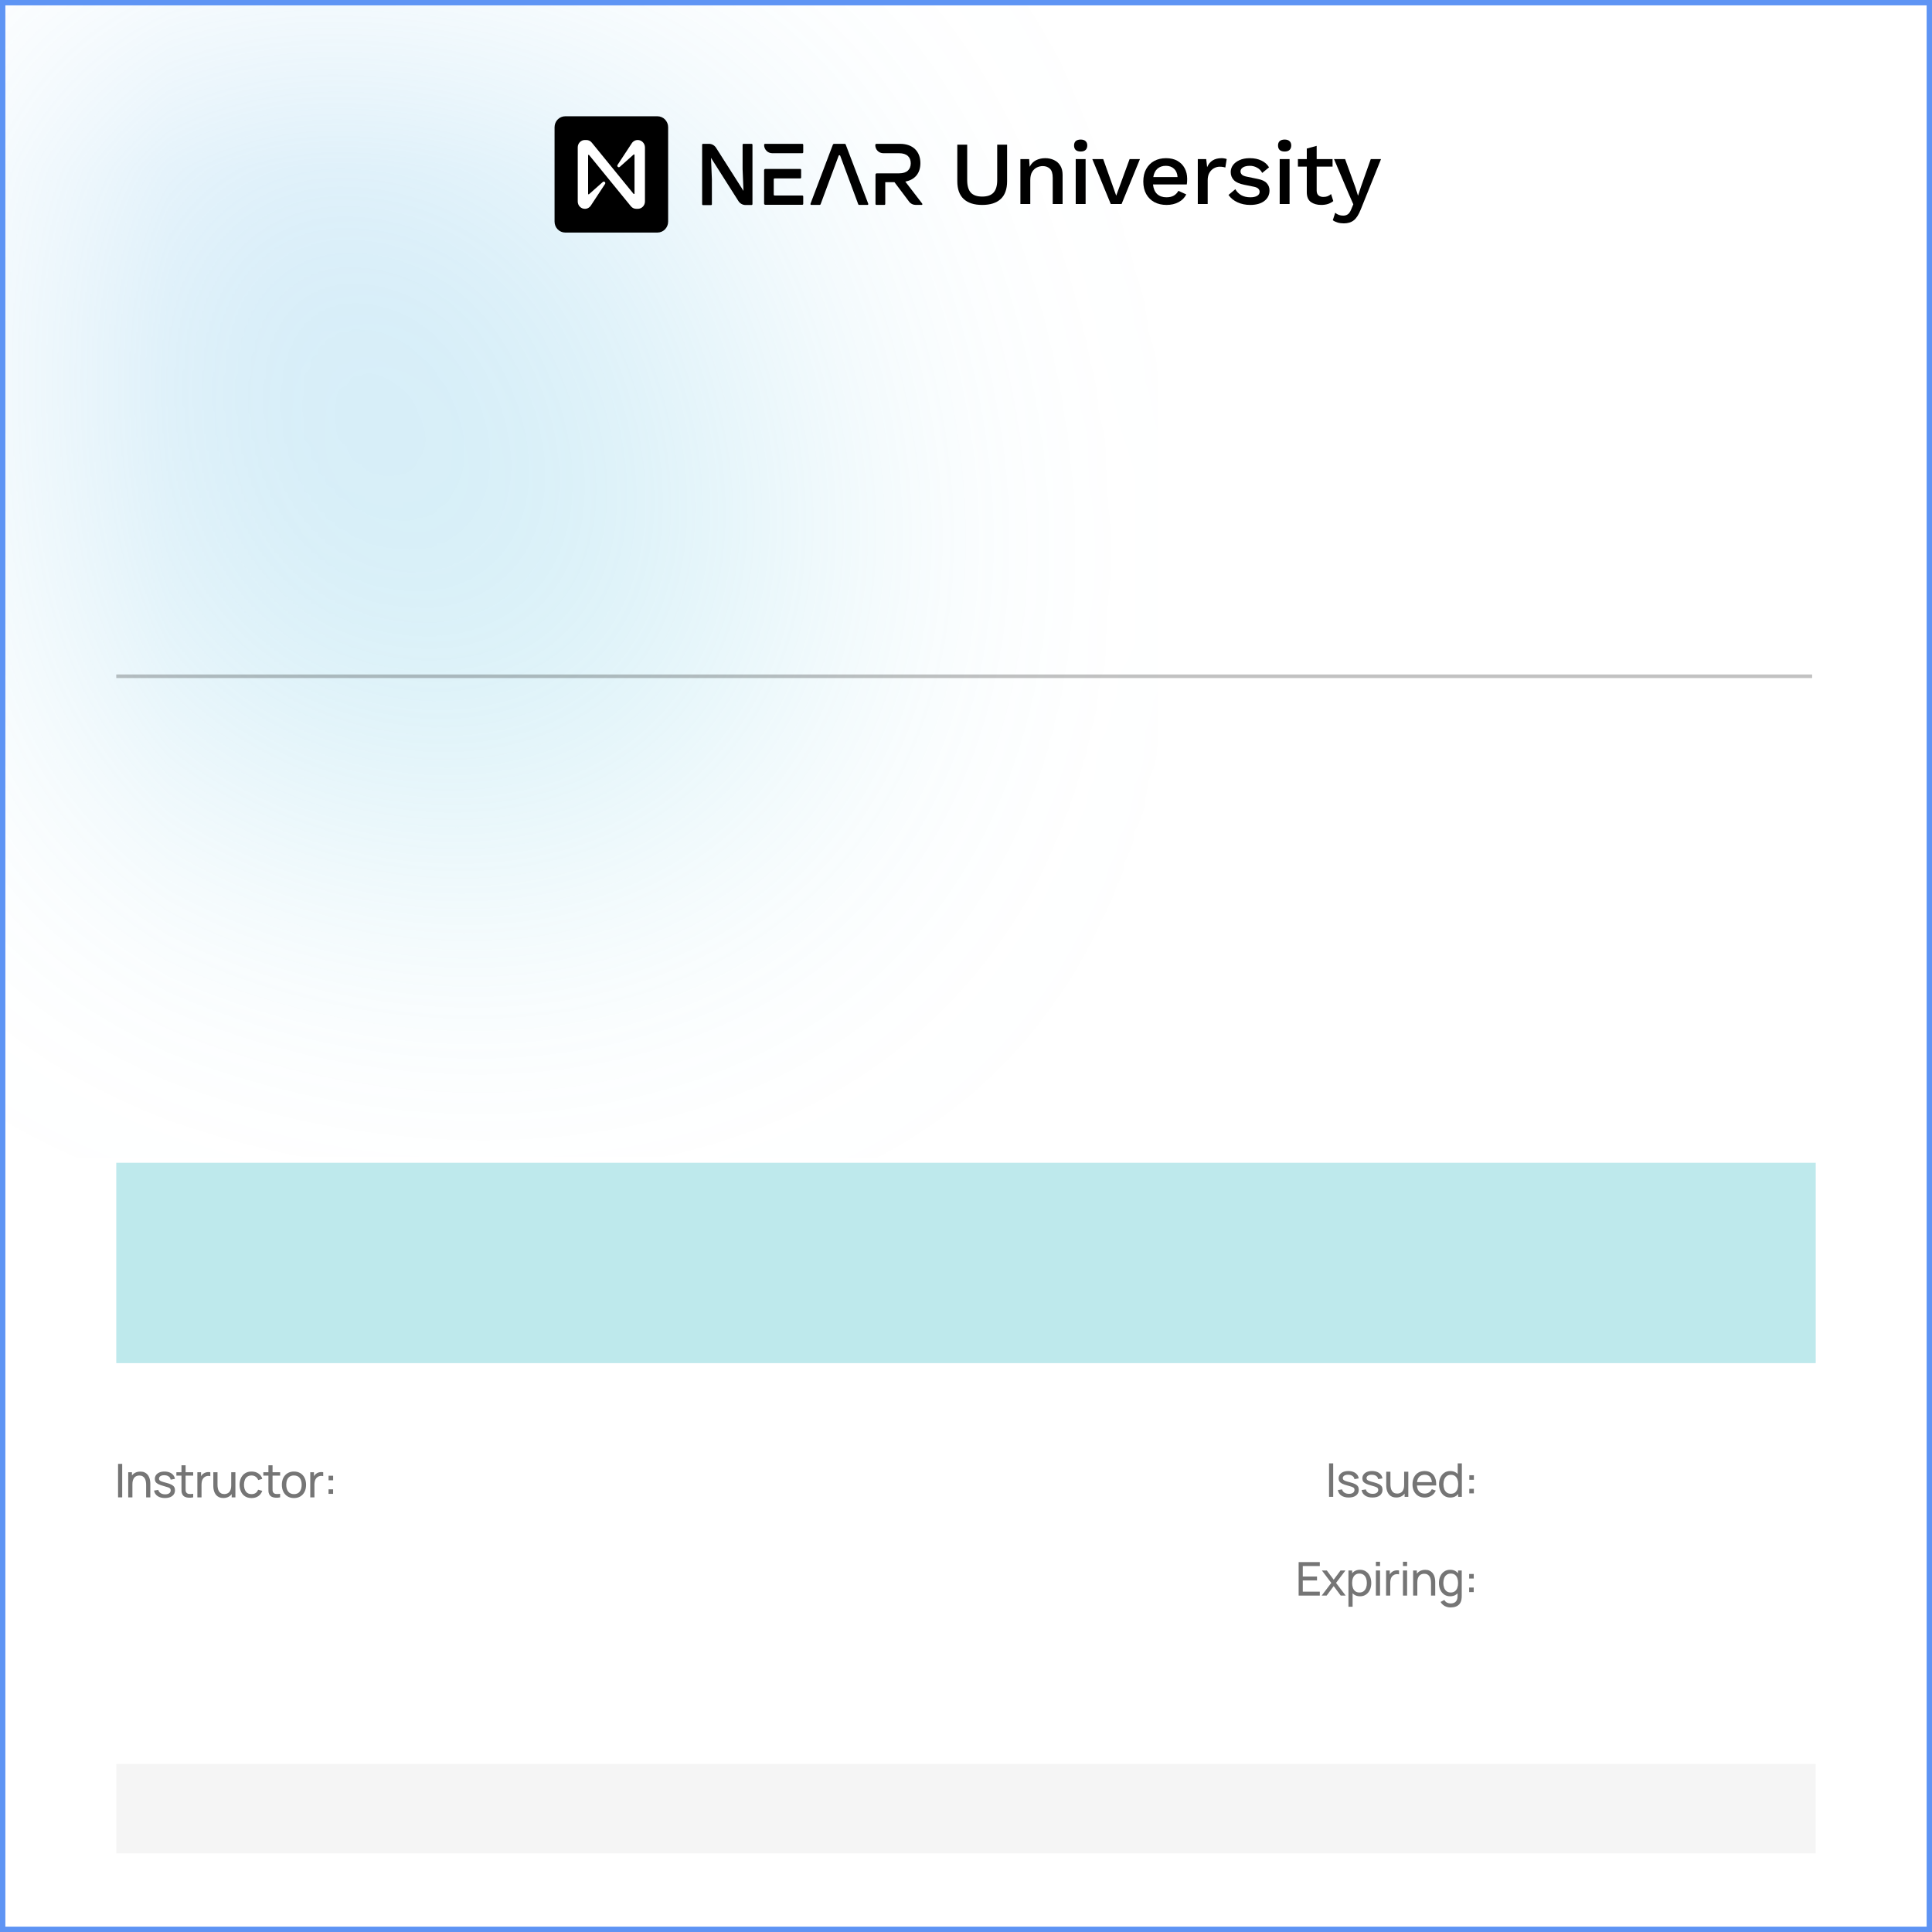
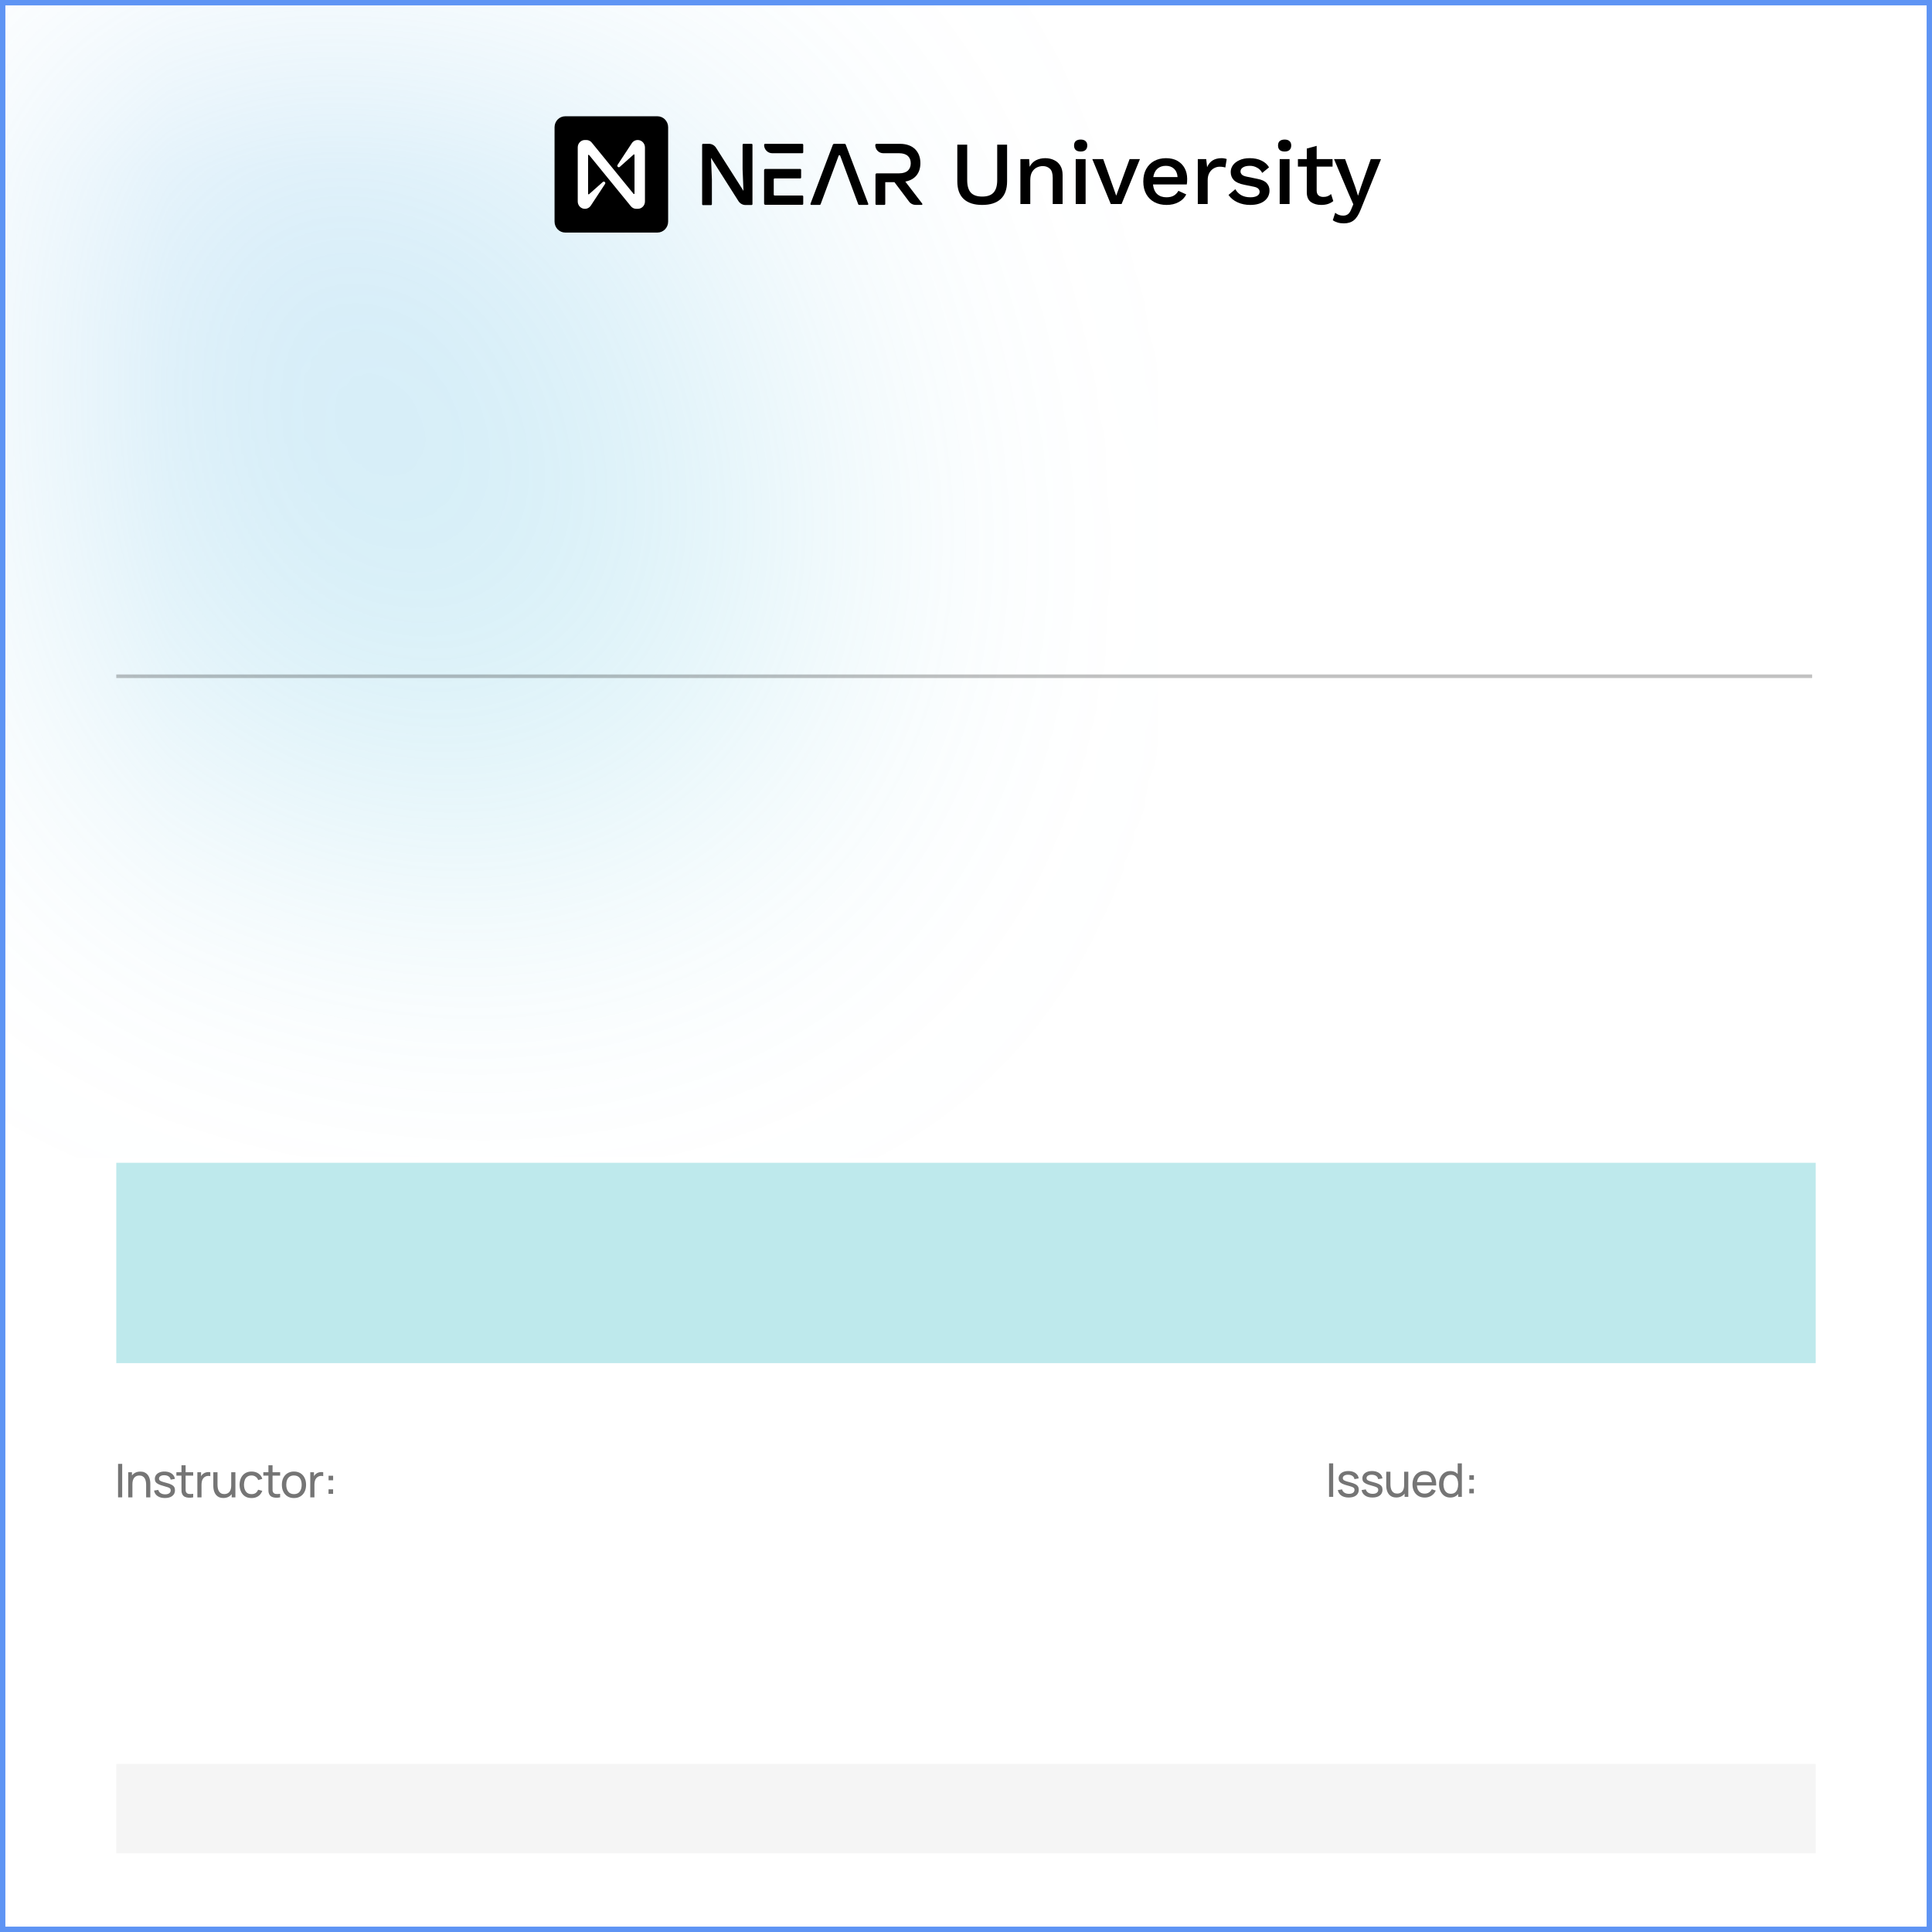
<svg xmlns="http://www.w3.org/2000/svg" width="1080" height="1080" viewBox="0 0 1080 1080" fill="none">
  <rect x="1.5" y="1.5" width="1077" height="1077" fill="white" />
  <mask id="mask0_54_62" style="mask-type:alpha" maskUnits="userSpaceOnUse" x="0" y="0" width="647" height="647">
    <rect width="647" height="647" fill="#C4C4C4" />
  </mask>
  <g mask="url(#mask0_54_62)">
    <g opacity="0.25" filter="url(#filter0_f_54_62)">
      <path d="M-164.977 239.079C-378.724 25.332 -469.689 -230.255 -368.152 -331.792C-266.616 -433.328 -11.028 -342.363 202.719 -128.616C416.466 85.131 507.43 340.718 405.894 442.254C304.358 543.791 48.77 452.826 -164.977 239.079Z" fill="url(#paint0_linear_54_62)" />
    </g>
  </g>
  <path d="M310 71.116C310 67.738 312.675 65 315.974 65H367.519C370.818 65 373.493 67.738 373.493 71.116V123.884C373.493 127.262 370.818 130 367.519 130H315.974C312.675 130 310 127.262 310 123.884V71.116Z" fill="black" />
  <path d="M420.631 80.909V114.097C420.631 114.35 420.445 114.603 420.135 114.603H416.727C415.178 114.603 413.691 113.781 412.823 112.453L397.455 88.242L397.951 100.316V114.16C397.951 114.413 397.765 114.666 397.455 114.666H392.994C392.746 114.666 392.498 114.476 392.498 114.16V80.909C392.498 80.656 392.684 80.403 392.994 80.403H396.34C397.889 80.403 399.376 81.225 400.244 82.552L415.612 106.701L415.116 94.627V80.909C415.116 80.656 415.302 80.403 415.612 80.403H420.073C420.445 80.403 420.631 80.593 420.631 80.909Z" fill="black" />
  <path d="M458.211 114.54H453.502C453.192 114.54 452.943 114.223 453.068 113.907L465.586 80.846C465.709 80.593 465.957 80.403 466.205 80.403H472.154C472.463 80.403 472.712 80.593 472.773 80.846L485.353 113.907C485.477 114.223 485.228 114.54 484.919 114.54H480.21C480.023 114.54 479.838 114.413 479.776 114.223L469.675 87.041C469.552 86.662 468.931 86.662 468.807 87.041L458.707 114.223C458.583 114.413 458.397 114.54 458.211 114.54Z" fill="black" />
  <path d="M515.497 113.781L506.077 101.517C511.407 100.506 514.505 96.839 514.505 91.213C514.505 84.765 510.416 80.403 503.103 80.403H489.966C489.595 80.403 489.285 80.719 489.285 81.099C489.285 83.627 491.268 85.65 493.746 85.65H502.607C507.007 85.65 509.114 87.926 509.114 91.276C509.114 94.627 507.069 96.902 502.607 96.902H490.091C489.719 96.902 489.408 97.219 489.408 97.598V114.034C489.408 114.287 489.595 114.54 489.904 114.54H494.366C494.613 114.54 494.862 114.35 494.862 114.034V101.833H500.005L508.184 112.706C509.052 113.907 510.416 114.54 511.903 114.54H515.31C515.559 114.54 515.744 114.097 515.497 113.781Z" fill="black" />
  <path d="M448.515 80.403H427.757C427.385 80.403 427.137 80.656 427.137 81.035C427.137 83.564 429.182 85.65 431.661 85.65H448.515C448.764 85.65 449.011 85.46 449.011 85.144V80.846C448.949 80.593 448.764 80.403 448.515 80.403ZM448.515 109.293H433.024C432.776 109.293 432.528 109.103 432.528 108.787V100.253C432.528 100 432.714 99.747 433.024 99.747H447.338C447.587 99.747 447.834 99.558 447.834 99.241V94.943C447.834 94.69 447.649 94.437 447.338 94.437H427.819C427.447 94.437 427.137 94.753 427.137 95.132V113.781C427.137 114.16 427.447 114.476 427.819 114.476H448.515C448.764 114.476 449.011 114.287 449.011 113.971V109.672C448.949 109.482 448.764 109.293 448.515 109.293Z" fill="black" />
  <path d="M353.07 80.232L345.229 92.157C344.687 92.969 345.729 93.953 346.48 93.269L354.196 86.387C354.404 86.216 354.696 86.344 354.696 86.644V108.144C354.696 108.443 354.321 108.571 354.154 108.357L330.799 79.719C330.048 78.779 328.964 78.266 327.754 78.266H326.92C324.751 78.266 322.958 80.104 322.958 82.369V112.632C322.958 114.897 324.751 116.735 326.962 116.735C328.338 116.735 329.631 116.008 330.382 114.769L338.222 102.843C338.765 102.031 337.722 101.048 336.971 101.732L329.255 108.571C329.047 108.742 328.755 108.614 328.755 108.315V86.857C328.755 86.558 329.13 86.43 329.297 86.644L352.653 115.282C353.404 116.222 354.53 116.735 355.697 116.735H356.531C358.742 116.735 360.535 114.897 360.535 112.632V82.369C360.494 80.104 358.7 78.266 356.49 78.266C355.113 78.266 353.821 78.992 353.07 80.232Z" fill="white" />
  <path d="M562.969 80.88V101.339C562.969 105.73 561.782 109.031 559.407 111.242C557.032 113.454 553.574 114.56 549.031 114.56C544.556 114.56 541.115 113.454 538.706 111.242C536.331 109.031 535.144 105.73 535.144 101.339V80.88H540.667V100.686C540.667 103.836 541.339 106.165 542.681 107.673C544.057 109.148 546.174 109.885 549.031 109.885C551.922 109.885 554.038 109.148 555.38 107.673C556.757 106.165 557.445 103.836 557.445 100.686V80.88H562.969Z" fill="black" />
  <path d="M570.407 114.058V88.923H575.311L575.57 93.246C576.43 91.57 577.617 90.347 579.132 89.576C580.68 88.806 582.401 88.42 584.294 88.42C586.118 88.42 587.753 88.772 589.199 89.476C590.678 90.146 591.849 91.185 592.709 92.593C593.569 93.967 594 95.693 594 97.77V114.058H588.476V99.429C588.476 96.949 587.942 95.24 586.875 94.302C585.843 93.33 584.535 92.844 582.952 92.844C581.816 92.844 580.715 93.095 579.648 93.598C578.581 94.101 577.686 94.939 576.964 96.112C576.275 97.251 575.931 98.776 575.931 100.686V114.058H570.407Z" fill="black" />
  <path d="M604.125 84.701C602.921 84.701 601.991 84.416 601.338 83.846C600.718 83.243 600.408 82.405 600.408 81.332C600.408 80.26 600.718 79.439 601.338 78.869C601.991 78.299 602.921 78.015 604.125 78.015C605.295 78.015 606.19 78.299 606.81 78.869C607.464 79.439 607.791 80.26 607.791 81.332C607.791 82.405 607.464 83.243 606.81 83.846C606.19 84.416 605.295 84.701 604.125 84.701ZM606.861 88.923V114.058H601.338V88.923H606.861Z" fill="black" />
  <path d="M631.456 88.923H637.238L626.965 114.058H620.925L610.6 88.923H616.691L623.97 109.383L631.456 88.923Z" fill="black" />
  <path d="M652.121 114.56C649.54 114.56 647.268 114.041 645.307 113.002C643.379 111.963 641.865 110.472 640.764 108.528C639.662 106.551 639.112 104.205 639.112 101.49C639.112 98.776 639.645 96.447 640.712 94.503C641.813 92.526 643.311 91.018 645.203 89.979C647.131 88.94 649.333 88.42 651.811 88.42C654.324 88.42 656.458 88.923 658.213 89.928C659.968 90.934 661.31 92.308 662.24 94.05C663.169 95.793 663.633 97.77 663.633 99.982C663.633 100.619 663.616 101.205 663.582 101.742C663.547 102.278 663.496 102.73 663.427 103.099H644.532C644.773 105.445 645.548 107.238 646.855 108.478C648.198 109.684 649.919 110.287 652.018 110.287C653.739 110.287 655.133 109.969 656.2 109.332C657.266 108.696 658.11 107.807 658.729 106.668L663.117 108.679C662.222 110.522 660.794 111.963 658.832 113.002C656.905 114.041 654.668 114.56 652.121 114.56ZM651.708 92.693C649.815 92.693 648.249 93.229 647.01 94.302C645.806 95.374 645.031 96.933 644.687 98.977H658.265C658.127 96.966 657.473 95.424 656.303 94.352C655.133 93.246 653.601 92.693 651.708 92.693Z" fill="black" />
  <path d="M669.577 114.058V88.923H674.275L674.791 93.447C676.202 90.096 678.904 88.42 682.896 88.42C683.412 88.42 683.928 88.471 684.445 88.571C684.961 88.638 685.391 88.755 685.735 88.923L684.961 93.648C684.582 93.514 684.152 93.414 683.67 93.347C683.223 93.246 682.603 93.196 681.812 93.196C680.71 93.196 679.644 93.481 678.611 94.05C677.613 94.587 676.77 95.424 676.081 96.564C675.428 97.67 675.101 99.061 675.101 100.736V114.058H669.577Z" fill="black" />
  <path d="M698.872 114.56C696.29 114.56 693.933 114.074 691.799 113.102C689.665 112.131 687.979 110.757 686.74 108.98L690.56 105.763C691.317 107.137 692.401 108.243 693.812 109.081C695.258 109.885 696.979 110.287 698.975 110.287C700.558 110.287 701.814 110.019 702.744 109.483C703.673 108.947 704.137 108.193 704.137 107.221C704.137 106.584 703.914 106.031 703.466 105.562C703.053 105.059 702.244 104.674 701.04 104.406L695.619 103.3C692.866 102.764 690.904 101.892 689.734 100.686C688.564 99.48 687.979 97.972 687.979 96.162C687.979 94.788 688.392 93.514 689.218 92.341C690.078 91.168 691.3 90.23 692.883 89.526C694.466 88.789 696.376 88.42 698.614 88.42C701.16 88.42 703.346 88.873 705.17 89.778C707.028 90.649 708.439 91.906 709.403 93.548L705.583 96.665C704.895 95.324 703.914 94.335 702.64 93.699C701.401 93.028 700.093 92.693 698.717 92.693C697.03 92.693 695.723 92.995 694.793 93.598C693.899 94.168 693.451 94.922 693.451 95.86C693.451 96.497 693.709 97.083 694.225 97.62C694.742 98.122 695.671 98.508 697.013 98.776L702.898 99.982C705.376 100.451 707.114 101.256 708.112 102.395C709.145 103.501 709.661 104.858 709.661 106.467C709.661 108.88 708.698 110.84 706.77 112.348C704.843 113.823 702.21 114.56 698.872 114.56Z" fill="black" />
  <path d="M718.143 84.701C716.938 84.701 716.009 84.416 715.355 83.846C714.736 83.243 714.426 82.405 714.426 81.332C714.426 80.26 714.736 79.439 715.355 78.869C716.009 78.299 716.938 78.015 718.143 78.015C719.313 78.015 720.208 78.299 720.827 78.869C721.481 79.439 721.808 80.26 721.808 81.332C721.808 82.405 721.481 83.243 720.827 83.846C720.208 84.416 719.313 84.701 718.143 84.701ZM720.879 88.923V114.058H715.355V88.923H720.879Z" fill="black" />
  <path d="M744.906 88.923V93.146H736.026V106.517C736.026 107.724 736.371 108.628 737.059 109.232C737.747 109.801 738.642 110.086 739.743 110.086C740.707 110.086 741.516 109.952 742.17 109.684C742.858 109.383 743.495 108.98 744.08 108.478L745.319 112.399C744.527 113.069 743.546 113.605 742.376 114.007C741.241 114.376 739.967 114.56 738.556 114.56C736.285 114.56 734.374 114.024 732.826 112.952C731.277 111.846 730.503 110.003 730.503 107.422V93.146H725.547V88.923H730.503V83.042L736.026 81.534V88.923H744.906Z" fill="black" />
  <path d="M772 88.923L760.694 117.023C759.558 119.939 758.268 121.967 756.822 123.106C755.377 124.279 753.518 124.865 751.247 124.865C749.973 124.865 748.82 124.715 747.788 124.413C746.756 124.111 745.843 123.676 745.052 123.106L746.394 118.934C747.633 120.006 749.13 120.542 750.885 120.542C751.815 120.542 752.641 120.308 753.363 119.838C754.121 119.369 754.792 118.397 755.377 116.923L756.513 114.208L753.776 107.975L745.723 88.923H751.918L757.648 104.708L759.145 109.433L760.849 104.255L766.27 88.923H772Z" fill="black" />
  <rect x="65" y="986.031" width="950" height="50" fill="#F5F5F5" />
  <path d="M742.948 836.751V818.031H745.262V836.751H742.948Z" fill="#757575" />
  <path d="M753.947 837.128C752.274 837.128 750.901 836.764 749.826 836.036C748.76 835.3 748.106 834.273 747.863 832.955L750.229 832.578C750.42 833.341 750.857 833.948 751.542 834.398C752.227 834.84 753.076 835.061 754.09 835.061C755.052 835.061 755.806 834.862 756.352 834.463C756.898 834.065 757.171 833.523 757.171 832.838C757.171 832.44 757.08 832.119 756.898 831.876C756.716 831.625 756.339 831.391 755.767 831.174C755.204 830.958 754.35 830.698 753.206 830.394C751.967 830.065 750.992 829.723 750.281 829.367C749.57 829.012 749.063 828.6 748.76 828.132C748.457 827.664 748.305 827.097 748.305 826.429C748.305 825.606 748.53 824.887 748.981 824.271C749.432 823.647 750.06 823.166 750.866 822.828C751.681 822.49 752.625 822.321 753.7 822.321C754.766 822.321 755.719 822.49 756.56 822.828C757.401 823.166 758.077 823.647 758.588 824.271C759.108 824.887 759.416 825.606 759.511 826.429L757.145 826.858C757.032 826.104 756.668 825.511 756.053 825.077C755.446 824.644 754.662 824.414 753.7 824.388C752.79 824.354 752.049 824.514 751.477 824.869C750.914 825.225 750.632 825.706 750.632 826.312C750.632 826.65 750.736 826.941 750.944 827.183C751.161 827.426 751.555 827.656 752.127 827.872C752.708 828.089 753.548 828.336 754.649 828.613C755.888 828.925 756.863 829.268 757.574 829.64C758.293 830.004 758.805 830.438 759.108 830.94C759.411 831.434 759.563 832.045 759.563 832.773C759.563 834.125 759.065 835.191 758.068 835.971C757.071 836.743 755.698 837.128 753.947 837.128Z" fill="#757575" />
  <path d="M767.214 837.128C765.541 837.128 764.168 836.764 763.093 836.036C762.027 835.3 761.373 834.273 761.13 832.955L763.496 832.578C763.687 833.341 764.124 833.948 764.809 834.398C765.494 834.84 766.343 835.061 767.357 835.061C768.319 835.061 769.073 834.862 769.619 834.463C770.165 834.065 770.438 833.523 770.438 832.838C770.438 832.44 770.347 832.119 770.165 831.876C769.983 831.625 769.606 831.391 769.034 831.174C768.471 830.958 767.617 830.698 766.473 830.394C765.234 830.065 764.259 829.723 763.548 829.367C762.837 829.012 762.33 828.6 762.027 828.132C761.724 827.664 761.572 827.097 761.572 826.429C761.572 825.606 761.797 824.887 762.248 824.271C762.699 823.647 763.327 823.166 764.133 822.828C764.948 822.49 765.892 822.321 766.967 822.321C768.033 822.321 768.986 822.49 769.827 822.828C770.668 823.166 771.344 823.647 771.855 824.271C772.375 824.887 772.683 825.606 772.778 826.429L770.412 826.858C770.299 826.104 769.935 825.511 769.32 825.077C768.713 824.644 767.929 824.414 766.967 824.388C766.057 824.354 765.316 824.514 764.744 824.869C764.181 825.225 763.899 825.706 763.899 826.312C763.899 826.65 764.003 826.941 764.211 827.183C764.428 827.426 764.822 827.656 765.394 827.872C765.975 828.089 766.815 828.336 767.916 828.613C769.155 828.925 770.13 829.268 770.841 829.64C771.56 830.004 772.072 830.438 772.375 830.94C772.678 831.434 772.83 832.045 772.83 832.773C772.83 834.125 772.332 835.191 771.335 835.971C770.338 836.743 768.965 837.128 767.214 837.128Z" fill="#757575" />
  <path d="M780.507 837.115C779.606 837.115 778.83 836.972 778.18 836.686C777.539 836.4 777.006 836.019 776.581 835.542C776.156 835.066 775.823 834.537 775.58 833.956C775.337 833.376 775.164 832.782 775.06 832.175C774.965 831.569 774.917 831.001 774.917 830.472V822.711H777.257V829.744C777.257 830.403 777.318 831.04 777.439 831.655C777.56 832.271 777.764 832.825 778.05 833.319C778.345 833.813 778.735 834.203 779.22 834.489C779.714 834.775 780.329 834.918 781.066 834.918C781.647 834.918 782.175 834.819 782.652 834.619C783.129 834.42 783.536 834.125 783.874 833.735C784.212 833.337 784.472 832.834 784.654 832.227C784.836 831.621 784.927 830.914 784.927 830.108L786.448 830.576C786.448 831.928 786.201 833.094 785.707 834.073C785.222 835.053 784.533 835.807 783.64 836.335C782.756 836.855 781.712 837.115 780.507 837.115ZM785.187 836.751V832.994H784.927V822.711H787.254V836.751H785.187Z" fill="#757575" />
  <path d="M796.458 837.141C795.08 837.141 793.875 836.838 792.844 836.231C791.821 835.616 791.024 834.762 790.452 833.67C789.88 832.57 789.594 831.287 789.594 829.822C789.594 828.288 789.876 826.962 790.439 825.844C791.002 824.718 791.787 823.851 792.792 823.244C793.806 822.629 794.993 822.321 796.354 822.321C797.767 822.321 798.967 822.646 799.955 823.296C800.952 823.946 801.697 824.874 802.191 826.078C802.694 827.283 802.91 828.717 802.841 830.381H800.501V829.549C800.475 827.825 800.124 826.538 799.448 825.688C798.772 824.83 797.767 824.401 796.432 824.401C795.002 824.401 793.914 824.861 793.169 825.779C792.424 826.698 792.051 828.015 792.051 829.731C792.051 831.387 792.424 832.669 793.169 833.579C793.914 834.489 794.976 834.944 796.354 834.944C797.281 834.944 798.087 834.732 798.772 834.307C799.457 833.883 799.994 833.272 800.384 832.474L802.607 833.241C802.061 834.481 801.238 835.443 800.137 836.127C799.045 836.803 797.819 837.141 796.458 837.141ZM791.271 830.381V828.522H801.645V830.381H791.271Z" fill="#757575" />
  <path d="M810.727 837.141C809.419 837.141 808.296 836.816 807.36 836.166C806.424 835.508 805.701 834.619 805.189 833.501C804.687 832.383 804.435 831.122 804.435 829.718C804.435 828.314 804.687 827.053 805.189 825.935C805.701 824.817 806.424 823.938 807.36 823.296C808.296 822.646 809.414 822.321 810.714 822.321C812.04 822.321 813.154 822.642 814.055 823.283C814.957 823.925 815.637 824.804 816.096 825.922C816.564 827.04 816.798 828.306 816.798 829.718C816.798 831.114 816.564 832.375 816.096 833.501C815.637 834.619 814.957 835.508 814.055 836.166C813.154 836.816 812.045 837.141 810.727 837.141ZM811.013 835.022C811.958 835.022 812.734 834.797 813.34 834.346C813.947 833.887 814.393 833.259 814.679 832.461C814.974 831.655 815.121 830.741 815.121 829.718C815.121 828.678 814.974 827.764 814.679 826.975C814.393 826.178 813.951 825.558 813.353 825.116C812.755 824.666 811.997 824.44 811.078 824.44C810.125 824.44 809.336 824.674 808.712 825.142C808.097 825.61 807.638 826.243 807.334 827.04C807.04 827.838 806.892 828.73 806.892 829.718C806.892 830.715 807.044 831.616 807.347 832.422C807.651 833.22 808.106 833.852 808.712 834.32C809.328 834.788 810.095 835.022 811.013 835.022ZM815.121 836.751V826.416H814.861V818.031H817.188V836.751H815.121Z" fill="#757575" />
  <path d="M821.35 834.801V832.253H823.898V834.801H821.35ZM821.363 827.209V824.661H823.911V827.209H821.363Z" fill="#757575" />
-   <path d="M725.948 891.946V873.226H737.778V875.423H728.262V881.286H736.218V883.483H728.262V889.749H737.778V891.946H725.948Z" fill="#757575" />
-   <path d="M738.823 891.946L744.192 884.848L738.94 877.906H741.696L745.544 883.054L749.353 877.906H752.109L746.857 884.848L752.239 891.946H749.47L745.544 886.642L741.592 891.946H738.823Z" fill="#757575" />
-   <path d="M760.251 892.336C758.933 892.336 757.824 892.011 756.923 891.361C756.021 890.703 755.337 889.814 754.869 888.696C754.409 887.57 754.18 886.309 754.18 884.913C754.18 883.501 754.409 882.235 754.869 881.117C755.337 879.999 756.021 879.12 756.923 878.478C757.833 877.837 758.946 877.516 760.264 877.516C761.564 877.516 762.682 877.841 763.618 878.491C764.562 879.133 765.286 880.012 765.789 881.13C766.291 882.248 766.543 883.509 766.543 884.913C766.543 886.317 766.291 887.578 765.789 888.696C765.286 889.814 764.562 890.703 763.618 891.361C762.682 892.011 761.559 892.336 760.251 892.336ZM753.79 898.186V877.906H755.857V888.241H756.117V898.186H753.79ZM759.965 890.217C760.892 890.217 761.659 889.983 762.266 889.515C762.872 889.047 763.327 888.415 763.631 887.617C763.934 886.811 764.086 885.91 764.086 884.913C764.086 883.925 763.934 883.033 763.631 882.235C763.336 881.438 762.877 880.805 762.253 880.337C761.637 879.869 760.853 879.635 759.9 879.635C758.99 879.635 758.236 879.861 757.638 880.311C757.04 880.753 756.593 881.373 756.299 882.17C756.004 882.959 755.857 883.873 755.857 884.913C755.857 885.936 756 886.85 756.286 887.656C756.58 888.454 757.031 889.082 757.638 889.541C758.244 889.992 759.02 890.217 759.965 890.217Z" fill="#757575" />
-   <path d="M769.133 875.423V873.031H771.447V875.423H769.133ZM769.133 891.946V877.906H771.447V891.946H769.133Z" fill="#757575" />
-   <path d="M774.827 891.946V877.906H776.894V881.299L776.556 880.857C776.721 880.424 776.933 880.025 777.193 879.661C777.462 879.297 777.761 878.998 778.09 878.764C778.454 878.47 778.866 878.244 779.325 878.088C779.785 877.932 780.253 877.841 780.729 877.815C781.206 877.781 781.652 877.811 782.068 877.906V880.077C781.583 879.947 781.05 879.913 780.469 879.973C779.889 880.034 779.351 880.246 778.857 880.61C778.407 880.931 778.056 881.321 777.804 881.78C777.562 882.24 777.393 882.738 777.297 883.275C777.202 883.804 777.154 884.346 777.154 884.9V891.946H774.827Z" fill="#757575" />
-   <path d="M784.266 875.423V873.031H786.58V875.423H784.266ZM784.266 891.946V877.906H786.58V891.946H784.266Z" fill="#757575" />
-   <path d="M799.958 891.946V884.913C799.958 884.246 799.897 883.605 799.776 882.989C799.663 882.374 799.46 881.824 799.165 881.338C798.879 880.844 798.489 880.454 797.995 880.168C797.51 879.882 796.894 879.739 796.149 879.739C795.568 879.739 795.04 879.839 794.563 880.038C794.095 880.229 793.692 880.524 793.354 880.922C793.016 881.321 792.752 881.824 792.561 882.43C792.379 883.028 792.288 883.735 792.288 884.549L790.767 884.081C790.767 882.721 791.01 881.555 791.495 880.584C791.989 879.605 792.678 878.855 793.562 878.335C794.455 877.807 795.503 877.542 796.708 877.542C797.618 877.542 798.394 877.685 799.035 877.971C799.676 878.257 800.209 878.639 800.634 879.115C801.059 879.583 801.392 880.112 801.635 880.701C801.878 881.282 802.047 881.876 802.142 882.482C802.246 883.08 802.298 883.648 802.298 884.185V891.946H799.958ZM789.948 891.946V877.906H792.028V881.663H792.288V891.946H789.948Z" fill="#757575" />
-   <path d="M810.839 898.576C810.102 898.576 809.383 898.464 808.681 898.238C807.979 898.013 807.333 897.671 806.744 897.211C806.163 896.761 805.678 896.189 805.288 895.495L807.407 894.377C807.754 895.062 808.243 895.56 808.876 895.872C809.517 896.184 810.176 896.34 810.852 896.34C811.745 896.34 812.486 896.176 813.075 895.846C813.664 895.526 814.098 895.045 814.375 894.403C814.661 893.762 814.8 892.965 814.791 892.011V888.176H815.064V877.906H817.118V892.037C817.118 892.419 817.105 892.787 817.079 893.142C817.062 893.498 817.018 893.849 816.949 894.195C816.767 895.192 816.407 896.011 815.87 896.652C815.333 897.302 814.639 897.783 813.79 898.095C812.941 898.416 811.957 898.576 810.839 898.576ZM810.67 892.336C809.361 892.336 808.239 892.011 807.303 891.361C806.367 890.703 805.643 889.814 805.132 888.696C804.629 887.578 804.378 886.317 804.378 884.913C804.378 883.509 804.629 882.248 805.132 881.13C805.643 880.012 806.367 879.133 807.303 878.491C808.239 877.841 809.357 877.516 810.657 877.516C811.983 877.516 813.097 877.837 813.998 878.478C814.899 879.12 815.58 879.999 816.039 881.117C816.507 882.235 816.741 883.501 816.741 884.913C816.741 886.309 816.507 887.57 816.039 888.696C815.58 889.814 814.899 890.703 813.998 891.361C813.097 892.011 811.987 892.336 810.67 892.336ZM810.956 890.217C811.901 890.217 812.676 889.992 813.283 889.541C813.89 889.082 814.336 888.454 814.622 887.656C814.917 886.85 815.064 885.936 815.064 884.913C815.064 883.873 814.917 882.959 814.622 882.17C814.336 881.373 813.894 880.753 813.296 880.311C812.698 879.861 811.94 879.635 811.021 879.635C810.068 879.635 809.279 879.869 808.655 880.337C808.04 880.805 807.58 881.438 807.277 882.235C806.982 883.033 806.835 883.925 806.835 884.913C806.835 885.91 806.987 886.811 807.29 887.617C807.593 888.415 808.048 889.047 808.655 889.515C809.27 889.983 810.037 890.217 810.956 890.217Z" fill="#757575" />
-   <path d="M821.268 889.996V887.448H823.816V889.996H821.268ZM821.281 882.404V879.856H823.829V882.404H821.281Z" fill="#757575" />
  <path d="M66 837.031V818.311H68.314V837.031H66Z" fill="#757575" />
  <path d="M81.692 837.031V829.998C81.692 829.331 81.631 828.69 81.51 828.074C81.397 827.459 81.193 826.909 80.899 826.423C80.613 825.929 80.223 825.539 79.729 825.253C79.243 824.967 78.628 824.824 77.883 824.824C77.302 824.824 76.773 824.924 76.297 825.123C75.829 825.314 75.426 825.609 75.088 826.007C74.75 826.406 74.485 826.909 74.295 827.515C74.113 828.113 74.022 828.82 74.022 829.634L72.501 829.166C72.501 827.806 72.743 826.64 73.229 825.669C73.723 824.69 74.412 823.94 75.296 823.42C76.188 822.892 77.237 822.627 78.442 822.627C79.352 822.627 80.127 822.77 80.769 823.056C81.41 823.342 81.943 823.724 82.368 824.2C82.792 824.668 83.126 825.197 83.369 825.786C83.611 826.367 83.78 826.961 83.876 827.567C83.98 828.165 84.032 828.733 84.032 829.27V837.031H81.692ZM71.682 837.031V822.991H73.762V826.748H74.022V837.031H71.682Z" fill="#757575" />
  <path d="M92.195 837.408C90.523 837.408 89.149 837.044 88.074 836.316C87.008 835.58 86.354 834.553 86.111 833.235L88.477 832.858C88.668 833.621 89.106 834.228 89.79 834.678C90.475 835.12 91.324 835.341 92.338 835.341C93.3 835.341 94.054 835.142 94.6 834.743C95.146 834.345 95.419 833.803 95.419 833.118C95.419 832.72 95.328 832.399 95.146 832.156C94.964 831.905 94.587 831.671 94.015 831.454C93.452 831.238 92.598 830.978 91.454 830.674C90.215 830.345 89.24 830.003 88.529 829.647C87.819 829.292 87.312 828.88 87.008 828.412C86.705 827.944 86.553 827.377 86.553 826.709C86.553 825.886 86.779 825.167 87.229 824.551C87.68 823.927 88.308 823.446 89.114 823.108C89.929 822.77 90.874 822.601 91.948 822.601C93.014 822.601 93.968 822.77 94.808 823.108C95.649 823.446 96.325 823.927 96.836 824.551C97.356 825.167 97.664 825.886 97.759 826.709L95.393 827.138C95.281 826.384 94.917 825.791 94.301 825.357C93.695 824.924 92.91 824.694 91.948 824.668C91.038 824.634 90.297 824.794 89.725 825.149C89.162 825.505 88.88 825.986 88.88 826.592C88.88 826.93 88.984 827.221 89.192 827.463C89.409 827.706 89.803 827.936 90.375 828.152C90.956 828.369 91.797 828.616 92.897 828.893C94.137 829.205 95.112 829.548 95.822 829.92C96.542 830.284 97.053 830.718 97.356 831.22C97.66 831.714 97.811 832.325 97.811 833.053C97.811 834.405 97.313 835.471 96.316 836.251C95.32 837.023 93.946 837.408 92.195 837.408Z" fill="#757575" />
  <path d="M107.998 837.031C107.166 837.196 106.342 837.261 105.528 837.226C104.722 837.2 104.002 837.04 103.37 836.745C102.737 836.442 102.256 835.974 101.927 835.341C101.649 834.787 101.498 834.228 101.472 833.664C101.454 833.092 101.446 832.447 101.446 831.727V819.091H103.76V831.623C103.76 832.195 103.764 832.685 103.773 833.092C103.79 833.5 103.881 833.851 104.046 834.145C104.358 834.7 104.852 835.025 105.528 835.12C106.212 835.216 107.036 835.19 107.998 835.042V837.031ZM98.599 824.902V822.991H107.998V824.902H98.599Z" fill="#757575" />
  <path d="M110.328 837.031V822.991H112.395V826.384L112.057 825.942C112.222 825.509 112.434 825.11 112.694 824.746C112.963 824.382 113.262 824.083 113.591 823.849C113.955 823.555 114.367 823.329 114.826 823.173C115.285 823.017 115.753 822.926 116.23 822.9C116.707 822.866 117.153 822.896 117.569 822.991V825.162C117.084 825.032 116.551 824.998 115.97 825.058C115.389 825.119 114.852 825.331 114.358 825.695C113.907 826.016 113.556 826.406 113.305 826.865C113.062 827.325 112.893 827.823 112.798 828.36C112.703 828.889 112.655 829.431 112.655 829.985V837.031H110.328Z" fill="#757575" />
  <path d="M124.837 837.395C123.936 837.395 123.16 837.252 122.51 836.966C121.869 836.68 121.336 836.299 120.911 835.822C120.487 835.346 120.153 834.817 119.91 834.236C119.668 833.656 119.494 833.062 119.39 832.455C119.295 831.849 119.247 831.281 119.247 830.752V822.991H121.587V830.024C121.587 830.683 121.648 831.32 121.769 831.935C121.891 832.551 122.094 833.105 122.38 833.599C122.675 834.093 123.065 834.483 123.55 834.769C124.044 835.055 124.66 835.198 125.396 835.198C125.977 835.198 126.506 835.099 126.982 834.899C127.459 834.7 127.866 834.405 128.204 834.015C128.542 833.617 128.802 833.114 128.984 832.507C129.166 831.901 129.257 831.194 129.257 830.388L130.778 830.856C130.778 832.208 130.531 833.374 130.037 834.353C129.552 835.333 128.863 836.087 127.97 836.615C127.086 837.135 126.042 837.395 124.837 837.395ZM129.517 837.031V833.274H129.257V822.991H131.584V837.031H129.517Z" fill="#757575" />
  <path d="M140.619 837.421C139.198 837.421 137.989 837.105 136.992 836.472C136.004 835.831 135.25 834.951 134.73 833.833C134.21 832.715 133.941 831.441 133.924 830.011C133.941 828.547 134.214 827.26 134.743 826.15C135.28 825.032 136.047 824.161 137.044 823.537C138.041 822.913 139.241 822.601 140.645 822.601C142.127 822.601 143.401 822.965 144.467 823.693C145.542 824.421 146.261 825.418 146.625 826.683L144.337 827.372C144.042 826.558 143.561 825.925 142.894 825.474C142.235 825.024 141.477 824.798 140.619 824.798C139.657 824.798 138.864 825.024 138.24 825.474C137.616 825.916 137.152 826.532 136.849 827.32C136.546 828.1 136.39 828.997 136.381 830.011C136.398 831.571 136.758 832.832 137.46 833.794C138.171 834.748 139.224 835.224 140.619 835.224C141.538 835.224 142.3 835.016 142.907 834.6C143.514 834.176 143.973 833.565 144.285 832.767L146.625 833.378C146.14 834.687 145.381 835.688 144.35 836.381C143.319 837.075 142.075 837.421 140.619 837.421Z" fill="#757575" />
  <path d="M156.597 837.031C155.765 837.196 154.942 837.261 154.127 837.226C153.321 837.2 152.602 837.04 151.969 836.745C151.337 836.442 150.856 835.974 150.526 835.341C150.249 834.787 150.097 834.228 150.071 833.664C150.054 833.092 150.045 832.447 150.045 831.727V819.091H152.359V831.623C152.359 832.195 152.364 832.685 152.372 833.092C152.39 833.5 152.481 833.851 152.645 834.145C152.957 834.7 153.451 835.025 154.127 835.12C154.812 835.216 155.635 835.19 156.597 835.042V837.031ZM147.198 824.902V822.991H156.597V824.902H147.198Z" fill="#757575" />
  <path d="M164.324 837.421C162.928 837.421 161.724 837.105 160.71 836.472C159.704 835.84 158.929 834.964 158.383 833.846C157.837 832.728 157.564 831.446 157.564 829.998C157.564 828.525 157.841 827.234 158.396 826.124C158.95 825.015 159.735 824.153 160.749 823.537C161.763 822.913 162.954 822.601 164.324 822.601C165.728 822.601 166.937 822.918 167.951 823.55C168.965 824.174 169.74 825.045 170.278 826.163C170.824 827.273 171.097 828.551 171.097 829.998C171.097 831.463 170.824 832.754 170.278 833.872C169.732 834.982 168.952 835.853 167.938 836.485C166.924 837.109 165.719 837.421 164.324 837.421ZM164.324 835.224C165.78 835.224 166.863 834.739 167.574 833.768C168.284 832.798 168.64 831.541 168.64 829.998C168.64 828.412 168.28 827.151 167.561 826.215C166.841 825.271 165.762 824.798 164.324 824.798C163.344 824.798 162.538 825.019 161.906 825.461C161.273 825.903 160.801 826.514 160.489 827.294C160.177 828.074 160.021 828.976 160.021 829.998C160.021 831.576 160.385 832.841 161.113 833.794C161.841 834.748 162.911 835.224 164.324 835.224Z" fill="#757575" />
  <path d="M173.439 837.031V822.991H175.506V826.384L175.168 825.942C175.333 825.509 175.545 825.11 175.805 824.746C176.074 824.382 176.373 824.083 176.702 823.849C177.066 823.555 177.478 823.329 177.937 823.173C178.396 823.017 178.864 822.926 179.341 822.9C179.818 822.866 180.264 822.896 180.68 822.991V825.162C180.195 825.032 179.662 824.998 179.081 825.058C178.5 825.119 177.963 825.331 177.469 825.695C177.018 826.016 176.667 826.406 176.416 826.865C176.173 827.325 176.004 827.823 175.909 828.36C175.814 828.889 175.766 829.431 175.766 829.985V837.031H173.439Z" fill="#757575" />
  <path d="M183.658 835.081V832.533H186.206V835.081H183.658ZM183.671 827.489V824.941H186.219V827.489H183.671Z" fill="#757575" />
  <line x1="65" y1="378.031" x2="1013" y2="378.031" stroke="black" stroke-opacity="0.24" stroke-width="2" />
  <rect x="65" y="650" width="950" height="112" fill="#BEE9EC" />
  <rect x="1.5" y="1.5" width="1077" height="1077" stroke="#5E94F4" stroke-width="3" />
  <defs>
    <filter id="filter0_f_54_62" x="-609.7" y="-573.339" width="1257.14" height="1257.14" filterUnits="userSpaceOnUse" color-interpolation-filters="sRGB">
      <feFlood flood-opacity="0" result="BackgroundImageFix" />
      <feBlend mode="normal" in="SourceGraphic" in2="BackgroundImageFix" result="shape" />
      <feGaussianBlur stdDeviation="100" result="effect1_foregroundBlur_54_62" />
    </filter>
    <linearGradient id="paint0_linear_54_62" x1="-346.184" y1="-472.677" x2="372.694" y2="585.736" gradientUnits="userSpaceOnUse">
      <stop stop-color="#618FF6" />
      <stop offset="1" stop-color="#57CCDA" />
    </linearGradient>
  </defs>
</svg>
